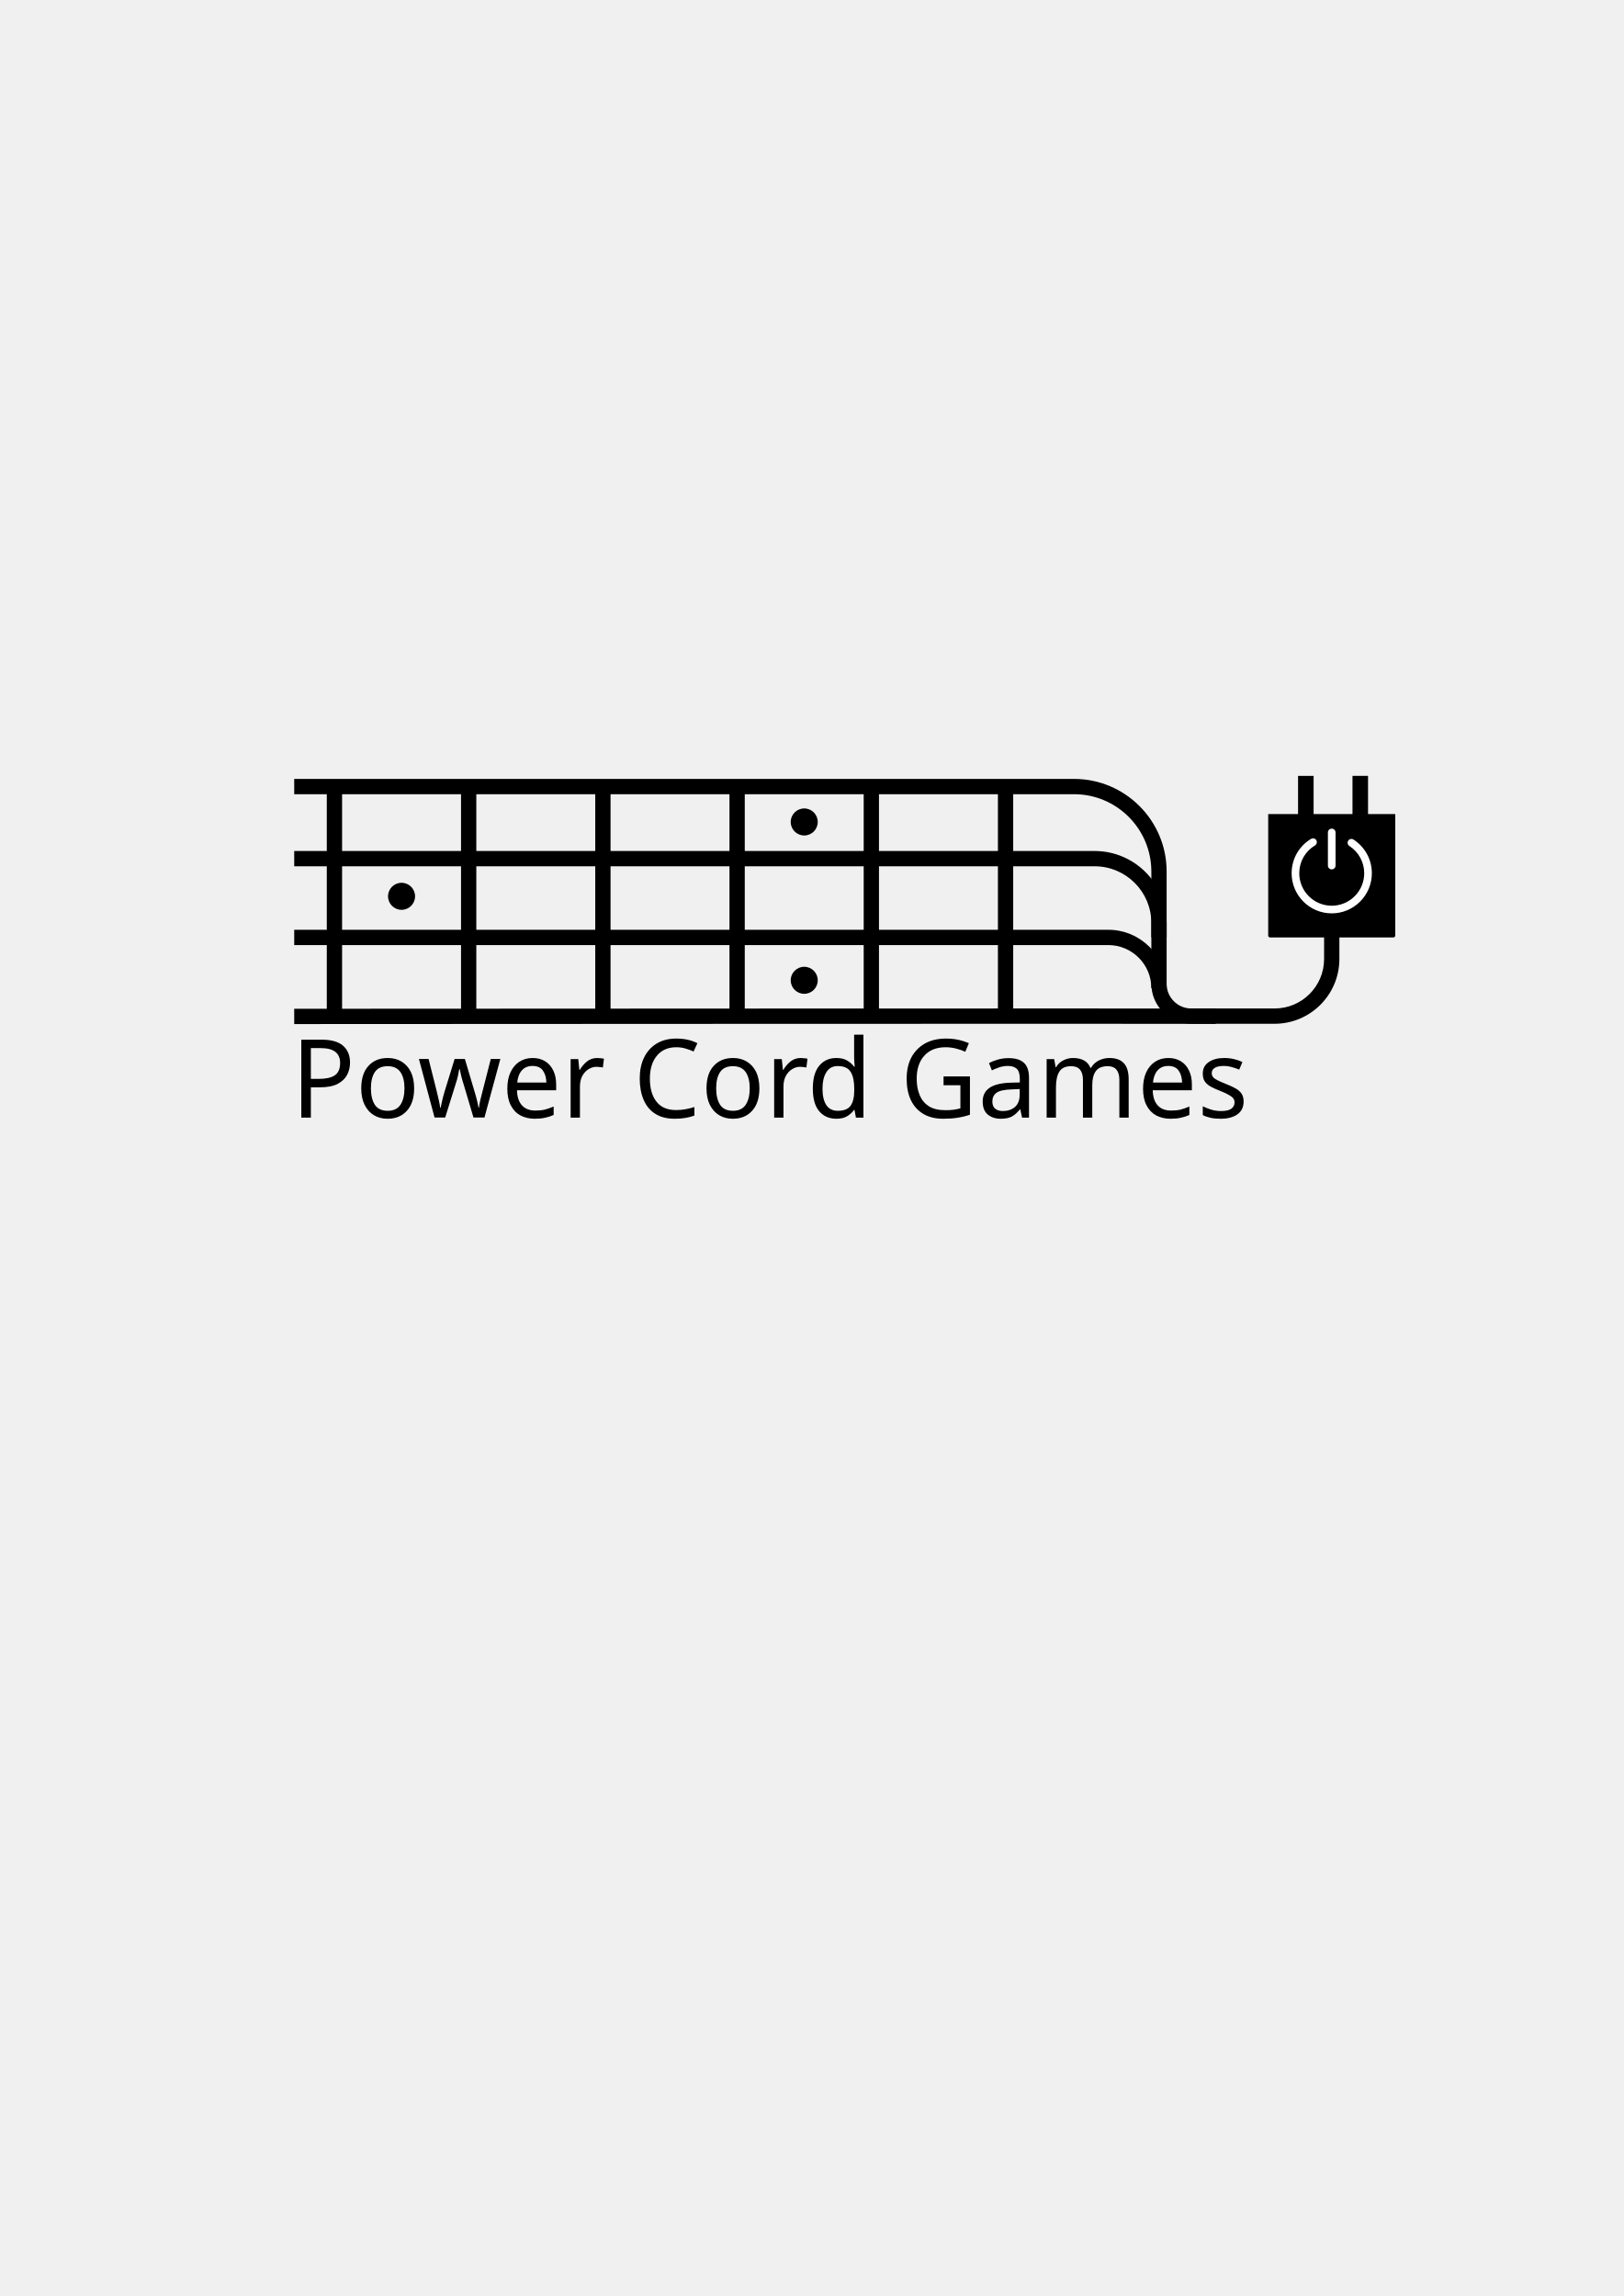
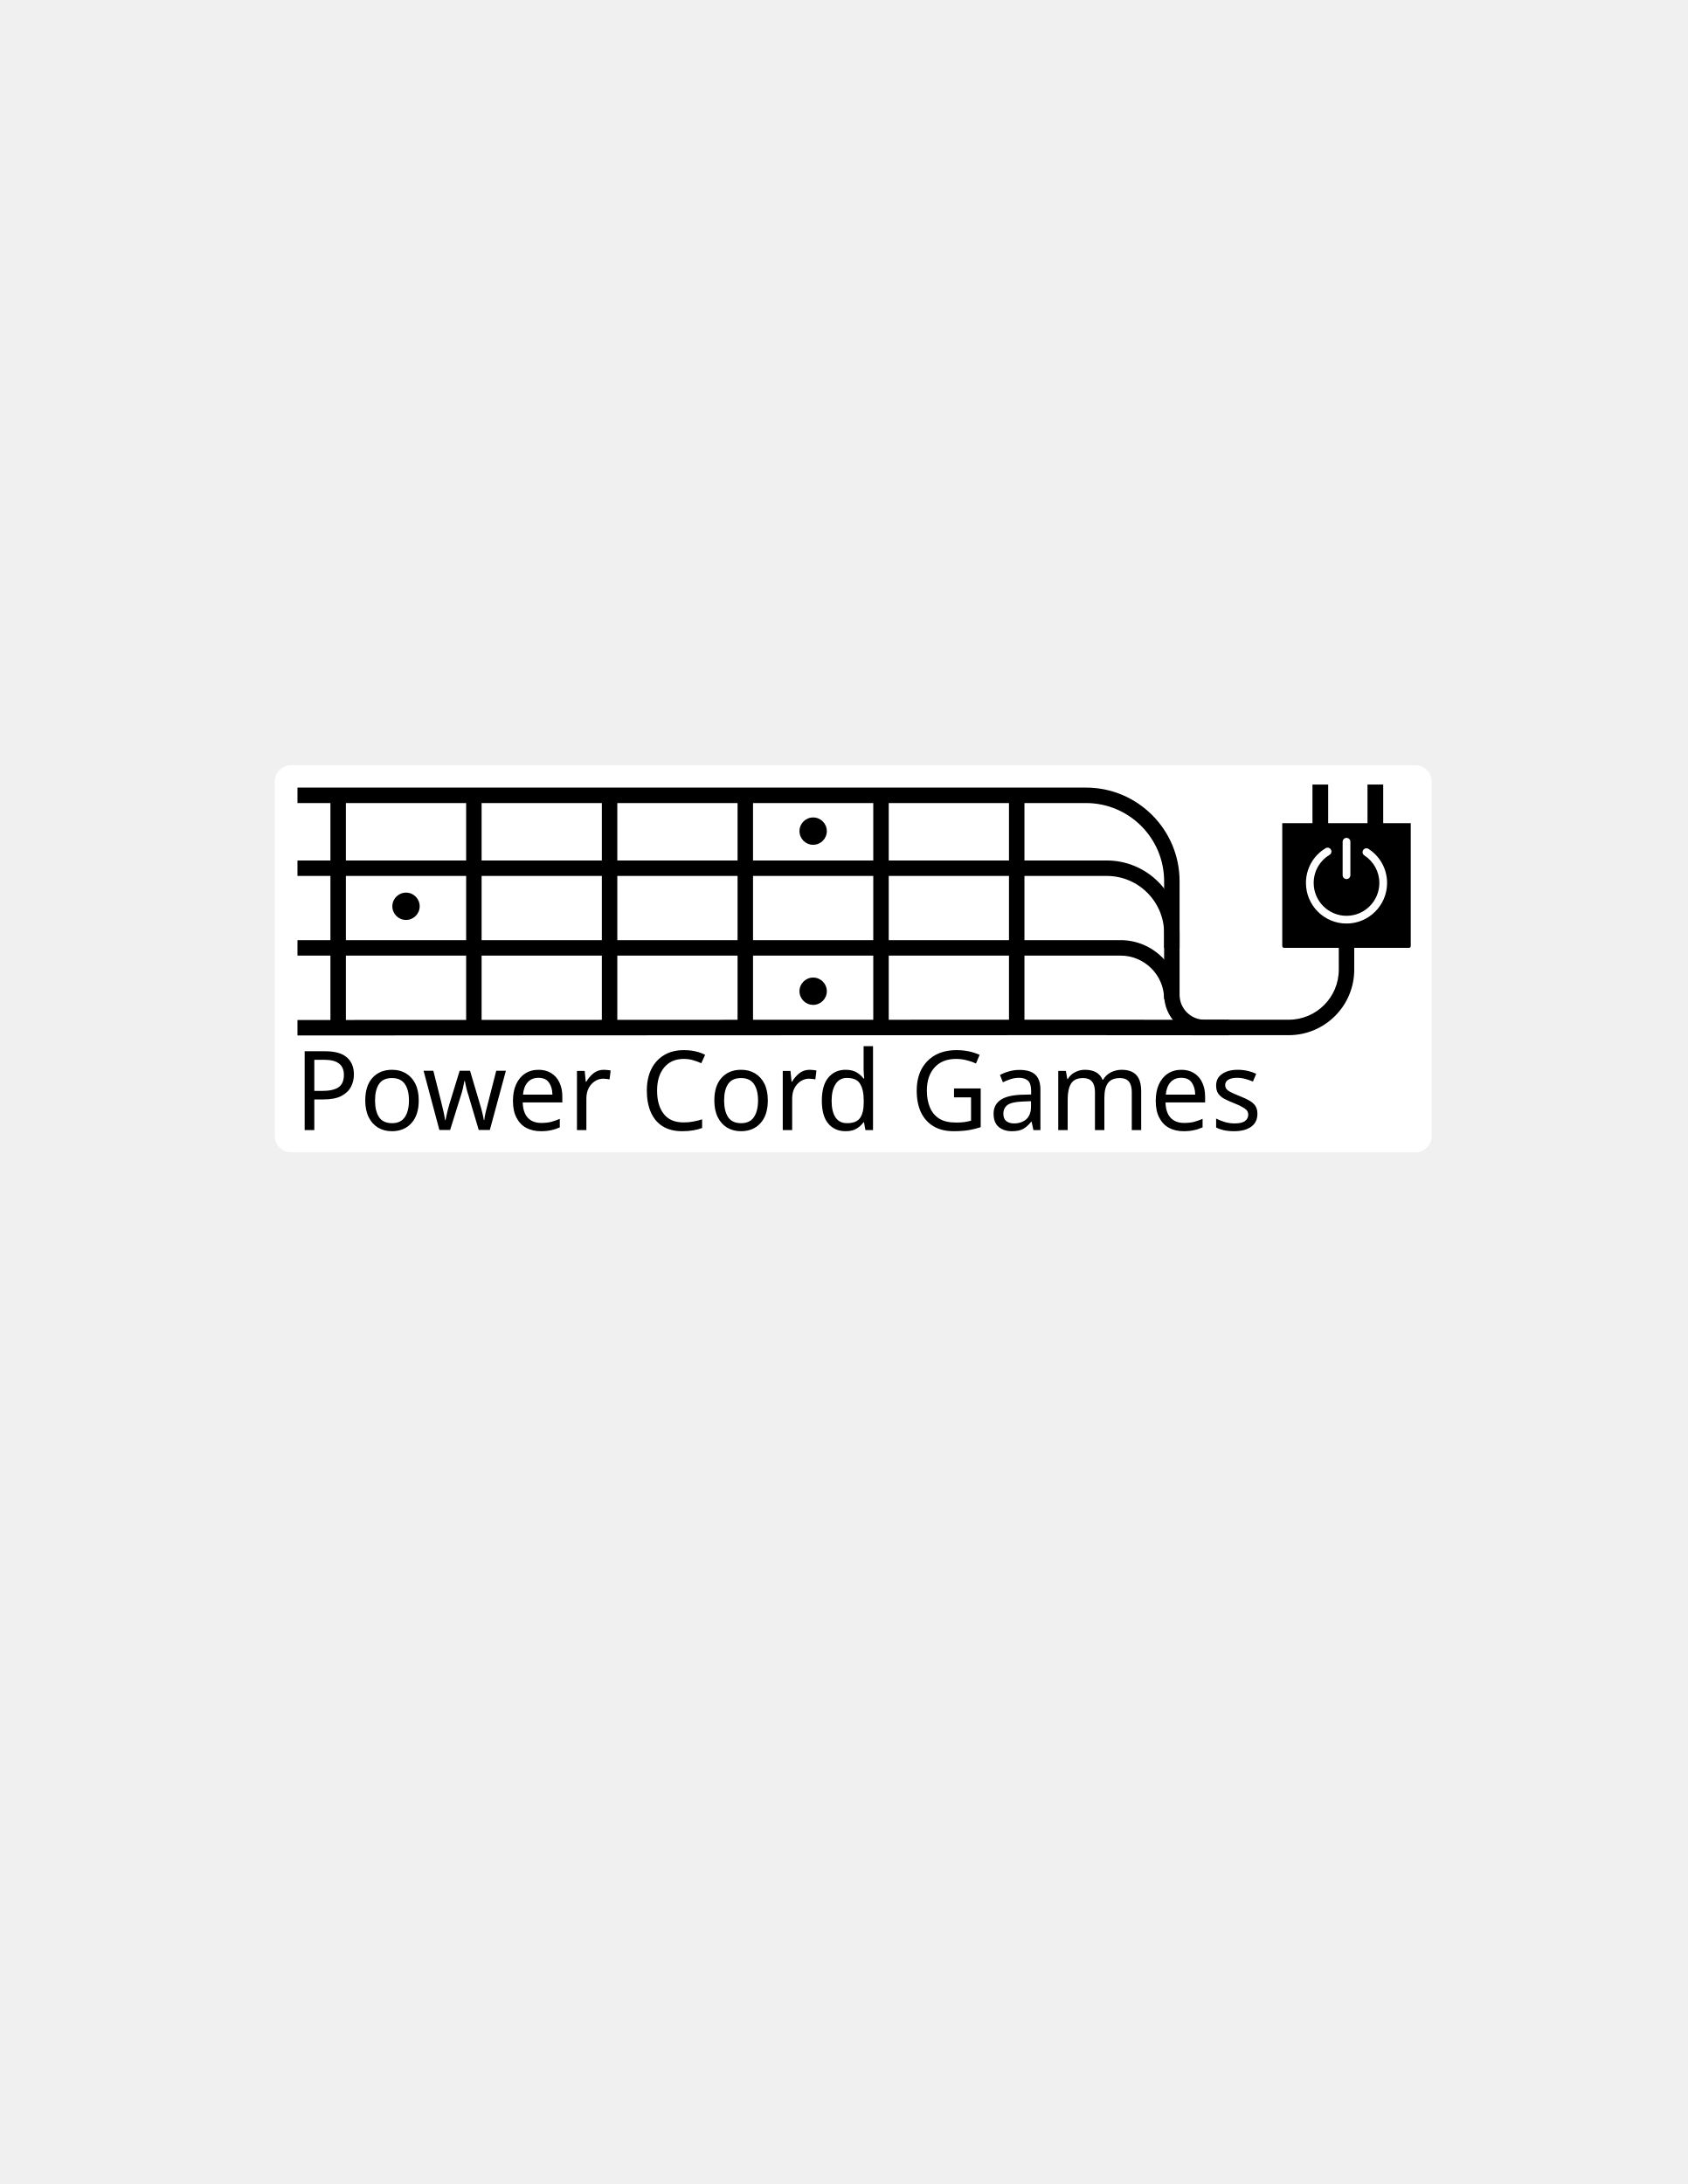
- <svg xmlns="http://www.w3.org/2000/svg" width="210mm" height="297mm" viewBox="0 0 210 297" version="1.1" id="svg8">
+ <svg xmlns="http://www.w3.org/2000/svg" id="svg8" version="1.1" viewBox="0 0 215.9 279.4" height="11in" width="8.5in">
  <defs id="defs2">
-     <clipPath id="clipPath849" clipPathUnits="userSpaceOnUse">
-       <path id="path847" d="M 0,330.135 H 1464.511 V 0 H 0 Z" />
+     <clipPath clipPathUnits="userSpaceOnUse" id="clipPath849">
+       <path d="M 0,330.135 H 1464.511 V 0 H 0 Z" id="path847" />
    </clipPath>
  </defs>
+   <g id="layer2">
+     <path d="M 37.229,97.896 H 181.046 a 2.083,2.083 45 0 1 2.083,2.083 v 45.348 a 2.083,2.083 135 0 1 -2.083,2.083 H 37.229 a 2.083,2.083 45 0 1 -2.083,-2.083 V 99.979 a 2.083,2.083 135 0 1 2.083,-2.083 z" y="97.896" x="35.146" height="49.515" width="147.984" id="rect920" style="fill:#ffffff;fill-rule:evenodd;stroke:none;stroke-width:1.244" />
+   </g>
  <g id="layer1">
    <g id="g900">
-       <g id="g845" clip-path="url(#clipPath849)" transform="matrix(0.1233341,0,0,-0.1233341,18.94122,136.1676)">
-         <g id="g851" transform="translate(1309.576,250.2173)">
-           <path d="m 0,0 -0.002,-127.426 c 0,-1.065 -0.864,-1.928 -1.929,-1.928 h -129.402 c -1.065,0 -1.928,0.863 -1.928,1.928 l 0.002,127.428 z" style="fill:#000000;fill-opacity:1;fill-rule:nonzero;stroke:none" id="path853" />
+       <g transform="matrix(0.1233341,0,0,-0.1233341,18.94122,136.1676)" clip-path="url(#clipPath849)" id="g845">
+         <g transform="translate(1309.576,250.2173)" id="g851">
+           <path id="path853" style="fill:#000000;fill-opacity:1;fill-rule:nonzero;stroke:none" d="m 0,0 -0.002,-127.426 c 0,-1.065 -0.864,-1.928 -1.929,-1.928 h -129.402 c -1.065,0 -1.928,0.863 -1.928,1.928 l 0.002,127.428 z" />
        </g>
-         <g id="g855" transform="translate(1183.051,30.3062)">
-           <path d="m 0,0 h -87.396 c -23.089,0 -41.873,18.783 -41.873,41.866 v 117.856 c 0,44.692 -36.349,81.048 -81.041,81.048 h -817.797 v 16.03 h 817.797 c 53.521,0 97.07,-43.549 97.07,-97.078 V 41.866 c 0,-14.246 11.599,-25.837 25.844,-25.837 H 0 c 28.598,0 51.876,23.277 51.876,51.885 v 60.485 h 16.03 V 67.914 C 67.906,30.462 37.443,0 0,0" style="fill:#000000;fill-opacity:1;fill-rule:nonzero;stroke:none" id="path857" />
+         <g transform="translate(1183.051,30.3062)" id="g855">
+           <path id="path857" style="fill:#000000;fill-opacity:1;fill-rule:nonzero;stroke:none" d="m 0,0 h -87.396 c -23.089,0 -41.873,18.783 -41.873,41.866 v 117.856 c 0,44.692 -36.349,81.048 -81.041,81.048 h -817.797 v 16.03 h 817.797 c 53.521,0 97.07,-43.549 97.07,-97.078 V 41.866 c 0,-14.246 11.599,-25.837 25.844,-25.837 H 0 c 28.598,0 51.876,23.277 51.876,51.885 v 60.485 h 16.03 V 67.914 C 67.906,30.462 37.443,0 0,0" />
        </g>
-         <g id="g859" transform="translate(1069.811,120.8629)">
-           <path d="m 0,0 h -16.029 v 15.161 c 0,32.778 -26.659,59.445 -59.438,59.445 H -914.868 V 90.635 H -75.467 C -33.859,90.635 0,56.776 0,15.161 Z" style="fill:#000000;fill-opacity:1;fill-rule:nonzero;stroke:none" id="path861" />
+         <g transform="translate(1069.811,120.8629)" id="g859">
+           <path id="path861" style="fill:#000000;fill-opacity:1;fill-rule:nonzero;stroke:none" d="m 0,0 h -16.029 v 15.161 c 0,32.778 -26.659,59.445 -59.438,59.445 H -914.868 V 90.635 H -75.467 C -33.859,90.635 0,56.776 0,15.161 Z" />
        </g>
-         <g id="g863" transform="translate(1069.811,67.6628)">
-           <path d="m 0,0 h -16.029 c 0,24.913 -20.271,45.185 -45.178,45.185 h -853.661 v 16.03 H -61.207 C -27.457,61.215 0,33.758 0,0" style="fill:#000000;fill-opacity:1;fill-rule:nonzero;stroke:none" id="path865" />
+         <g transform="translate(1069.811,67.6628)" id="g863">
+           <path id="path865" style="fill:#000000;fill-opacity:1;fill-rule:nonzero;stroke:none" d="m 0,0 h -16.029 c 0,24.913 -20.271,45.185 -45.178,45.185 h -853.661 v 16.03 H -61.207 C -27.457,61.215 0,33.758 0,0" />
        </g>
-         <g id="g867" transform="translate(154.9511,30)">
-           <path d="m 0,0 -0.016,16.029 c 38.915,0.024 953.211,0.525 966.689,0.204 L 966.298,0.204 C 953.024,0.518 9.525,0.008 0,0" style="fill:#000000;fill-opacity:1;fill-rule:nonzero;stroke:none" id="path869" />
+         <g transform="translate(154.9511,30)" id="g867">
+           <path id="path869" style="fill:#000000;fill-opacity:1;fill-rule:nonzero;stroke:none" d="m 0,0 -0.016,16.029 c 38.915,0.024 953.211,0.525 966.689,0.204 L 966.298,0.204 C 953.024,0.518 9.525,0.008 0,0" />
        </g>
-         <g id="g871" transform="translate(1223.932,290.2828)">
-           <path d="M 0,0 -0.002,-80.13 H -16.299 V 0 Z" style="fill:#000000;fill-opacity:1;fill-rule:nonzero;stroke:none" id="path873" />
+         <g transform="translate(1223.932,290.2828)" id="g871">
+           <path id="path873" style="fill:#000000;fill-opacity:1;fill-rule:nonzero;stroke:none" d="M 0,0 -0.002,-80.13 H -16.299 V 0 Z" />
        </g>
-         <g id="g875" transform="translate(1281.008,290.2828)">
-           <path d="M 0,0 -0.002,-80.13 H -16.299 L -16.297,0 Z" style="fill:#000000;fill-opacity:1;fill-rule:nonzero;stroke:none" id="path877" />
+         <g transform="translate(1281.008,290.2828)" id="g875">
+           <path id="path877" style="fill:#000000;fill-opacity:1;fill-rule:nonzero;stroke:none" d="M 0,0 -0.002,-80.13 H -16.299 L -16.297,0 Z" />
        </g>
-         <path d="m 205.152,38.321 h -16.029 v 240.77 h 16.029 z" style="fill:#000000;fill-opacity:1;fill-rule:nonzero;stroke:none" id="path879" />
-         <path d="m 345.911,38.321 h -16.029 v 240.77 h 16.029 z" style="fill:#000000;fill-opacity:1;fill-rule:nonzero;stroke:none" id="path881" />
-         <path d="m 486.661,38.321 h -16.029 v 240.77 h 16.029 z" style="fill:#000000;fill-opacity:1;fill-rule:nonzero;stroke:none" id="path883" />
-         <path d="m 627.412,38.321 h -16.029 v 240.77 h 16.029 z" style="fill:#000000;fill-opacity:1;fill-rule:nonzero;stroke:none" id="path885" />
-         <path d="m 768.162,38.321 h -16.029 v 240.77 h 16.029 z" style="fill:#000000;fill-opacity:1;fill-rule:nonzero;stroke:none" id="path887" />
-         <path d="m 908.921,38.321 h -16.029 v 240.77 h 16.029 z" style="fill:#000000;fill-opacity:1;fill-rule:nonzero;stroke:none" id="path889" />
-         <g id="g891" transform="translate(703.9514,241.9637)">
-           <path d="m 0,0 c 0,-7.829 -6.346,-14.176 -14.176,-14.176 -7.829,0 -14.177,6.347 -14.177,14.176 0,7.83 6.348,14.176 14.177,14.176 C -6.346,14.176 0,7.83 0,0" style="fill:#000000;fill-opacity:1;fill-rule:nonzero;stroke:none" id="path893" />
+         <path id="path879" style="fill:#000000;fill-opacity:1;fill-rule:nonzero;stroke:none" d="m 205.152,38.321 h -16.029 v 240.77 h 16.029 z" />
+         <path id="path881" style="fill:#000000;fill-opacity:1;fill-rule:nonzero;stroke:none" d="m 345.911,38.321 h -16.029 v 240.77 h 16.029 z" />
+         <path id="path883" style="fill:#000000;fill-opacity:1;fill-rule:nonzero;stroke:none" d="m 486.661,38.321 h -16.029 v 240.77 h 16.029 z" />
+         <path id="path885" style="fill:#000000;fill-opacity:1;fill-rule:nonzero;stroke:none" d="m 627.412,38.321 h -16.029 v 240.77 h 16.029 z" />
+         <path id="path887" style="fill:#000000;fill-opacity:1;fill-rule:nonzero;stroke:none" d="m 768.162,38.321 h -16.029 v 240.77 h 16.029 z" />
+         <path id="path889" style="fill:#000000;fill-opacity:1;fill-rule:nonzero;stroke:none" d="m 908.921,38.321 h -16.029 v 240.77 h 16.029 z" />
+         <g transform="translate(703.9514,241.9637)" id="g891">
+           <path id="path893" style="fill:#000000;fill-opacity:1;fill-rule:nonzero;stroke:none" d="m 0,0 c 0,-7.829 -6.346,-14.176 -14.176,-14.176 -7.829,0 -14.177,6.347 -14.177,14.176 0,7.83 6.348,14.176 14.177,14.176 C -6.346,14.176 0,7.83 0,0" />
        </g>
-         <g id="g895" transform="translate(281.6927,163.9917)">
-           <path d="m 0,0 c 0,-7.827 -6.348,-14.176 -14.178,-14.176 -7.829,0 -14.178,6.349 -14.178,14.176 0,7.832 6.349,14.178 14.178,14.178 C -6.348,14.178 0,7.832 0,0" style="fill:#000000;fill-opacity:1;fill-rule:nonzero;stroke:none" id="path897" />
+         <g transform="translate(281.6927,163.9917)" id="g895">
+           <path id="path897" style="fill:#000000;fill-opacity:1;fill-rule:nonzero;stroke:none" d="m 0,0 c 0,-7.827 -6.348,-14.176 -14.178,-14.176 -7.829,0 -14.178,6.349 -14.178,14.176 0,7.832 6.349,14.178 14.178,14.178 C -6.348,14.178 0,7.832 0,0" />
        </g>
-         <g id="g899" transform="translate(703.9514,75.8955)">
-           <path d="m 0,0 c 0,-7.829 -6.346,-14.176 -14.176,-14.176 -7.829,0 -14.177,6.347 -14.177,14.176 0,7.83 6.348,14.176 14.177,14.176 C -6.346,14.176 0,7.83 0,0" style="fill:#000000;fill-opacity:1;fill-rule:nonzero;stroke:none" id="path901" />
+         <g transform="translate(703.9514,75.8955)" id="g899">
+           <path id="path901" style="fill:#000000;fill-opacity:1;fill-rule:nonzero;stroke:none" d="m 0,0 c 0,-7.829 -6.346,-14.176 -14.176,-14.176 -7.829,0 -14.177,6.347 -14.177,14.176 0,7.83 6.348,14.176 14.177,14.176 C -6.346,14.176 0,7.83 0,0" />
        </g>
-         <g id="g903" transform="translate(1242.941,146.1044)">
-           <path d="m 0,0 c -23.199,0 -42.061,18.87 -42.061,42.069 0,14.879 7.607,28.356 20.365,36.042 1.879,1.143 4.352,0.541 5.494,-1.368 1.142,-1.895 0.532,-4.36 -1.361,-5.503 C -27.88,65.025 -34.047,54.115 -34.047,42.069 -34.047,23.292 -18.769,8.015 0,8.015 c 18.785,0 34.063,15.277 34.063,34.054 0,11.593 -5.824,22.291 -15.576,28.608 -1.863,1.205 -2.395,3.687 -1.19,5.541 1.206,1.871 3.695,2.379 5.542,1.19 C 34.891,69.605 42.077,56.393 42.077,42.069 42.077,18.87 23.198,0 0,0" style="fill:#ffffff;fill-opacity:1;fill-rule:nonzero;stroke:none" id="path905" />
+         <g transform="translate(1242.941,146.1044)" id="g903">
+           <path id="path905" style="fill:#ffffff;fill-opacity:1;fill-rule:nonzero;stroke:none" d="m 0,0 c -23.199,0 -42.061,18.87 -42.061,42.069 0,14.879 7.607,28.356 20.365,36.042 1.879,1.143 4.352,0.541 5.494,-1.368 1.142,-1.895 0.532,-4.36 -1.361,-5.503 C -27.88,65.025 -34.047,54.115 -34.047,42.069 -34.047,23.292 -18.769,8.015 0,8.015 c 18.785,0 34.063,15.277 34.063,34.054 0,11.593 -5.824,22.291 -15.576,28.608 -1.863,1.205 -2.395,3.687 -1.19,5.541 1.206,1.871 3.695,2.379 5.542,1.19 C 34.891,69.605 42.077,56.393 42.077,42.069 42.077,18.87 23.198,0 0,0" />
        </g>
-         <g id="g907" transform="translate(1242.941,192.2356)">
-           <path d="m 0,0 c -2.207,0 -4.007,1.792 -4.007,4.007 v 34.72 c 0,2.215 1.8,4.007 4.007,4.007 2.207,0 4.007,-1.792 4.007,-4.007 V 4.007 C 4.007,1.792 2.207,0 0,0" style="fill:#ffffff;fill-opacity:1;fill-rule:nonzero;stroke:none" id="path909" />
+         <g transform="translate(1242.941,192.2356)" id="g907">
+           <path id="path909" style="fill:#ffffff;fill-opacity:1;fill-rule:nonzero;stroke:none" d="m 0,0 c -2.207,0 -4.007,1.792 -4.007,4.007 v 34.72 c 0,2.215 1.8,4.007 4.007,4.007 2.207,0 4.007,-1.792 4.007,-4.007 V 4.007 C 4.007,1.792 2.207,0 0,0" />
        </g>
      </g>
-       <text xml:space="preserve" style="font-size:9.762px;line-height:1.25;font-family:INVADER;-inkscape-font-specification:INVADER;stroke-width:0.261" x="38.073" y="142.877" id="text865" transform="scale(0.9882515,1.011888)">
-         <tspan id="tspan863" x="38.073" y="142.877" style="font-style:normal;font-variant:normal;font-weight:normal;font-stretch:normal;font-size:13.945px;font-family:Magneto;-inkscape-font-specification:Magneto;stroke-width:0.261">Power Cord Games</tspan>
+       <text transform="scale(0.9882515,1.011888)" id="text865" y="142.877" x="38.073" style="font-size:9.762px;line-height:1.25;font-family:INVADER;-inkscape-font-specification:INVADER;stroke-width:0.261" xml:space="preserve">
+         <tspan style="font-style:normal;font-variant:normal;font-weight:normal;font-stretch:normal;font-size:13.945px;font-family:Magneto;-inkscape-font-specification:Magneto;stroke-width:0.261" y="142.877" x="38.073" id="tspan863">Power Cord Games</tspan>
      </text>
    </g>
  </g>
</svg>
